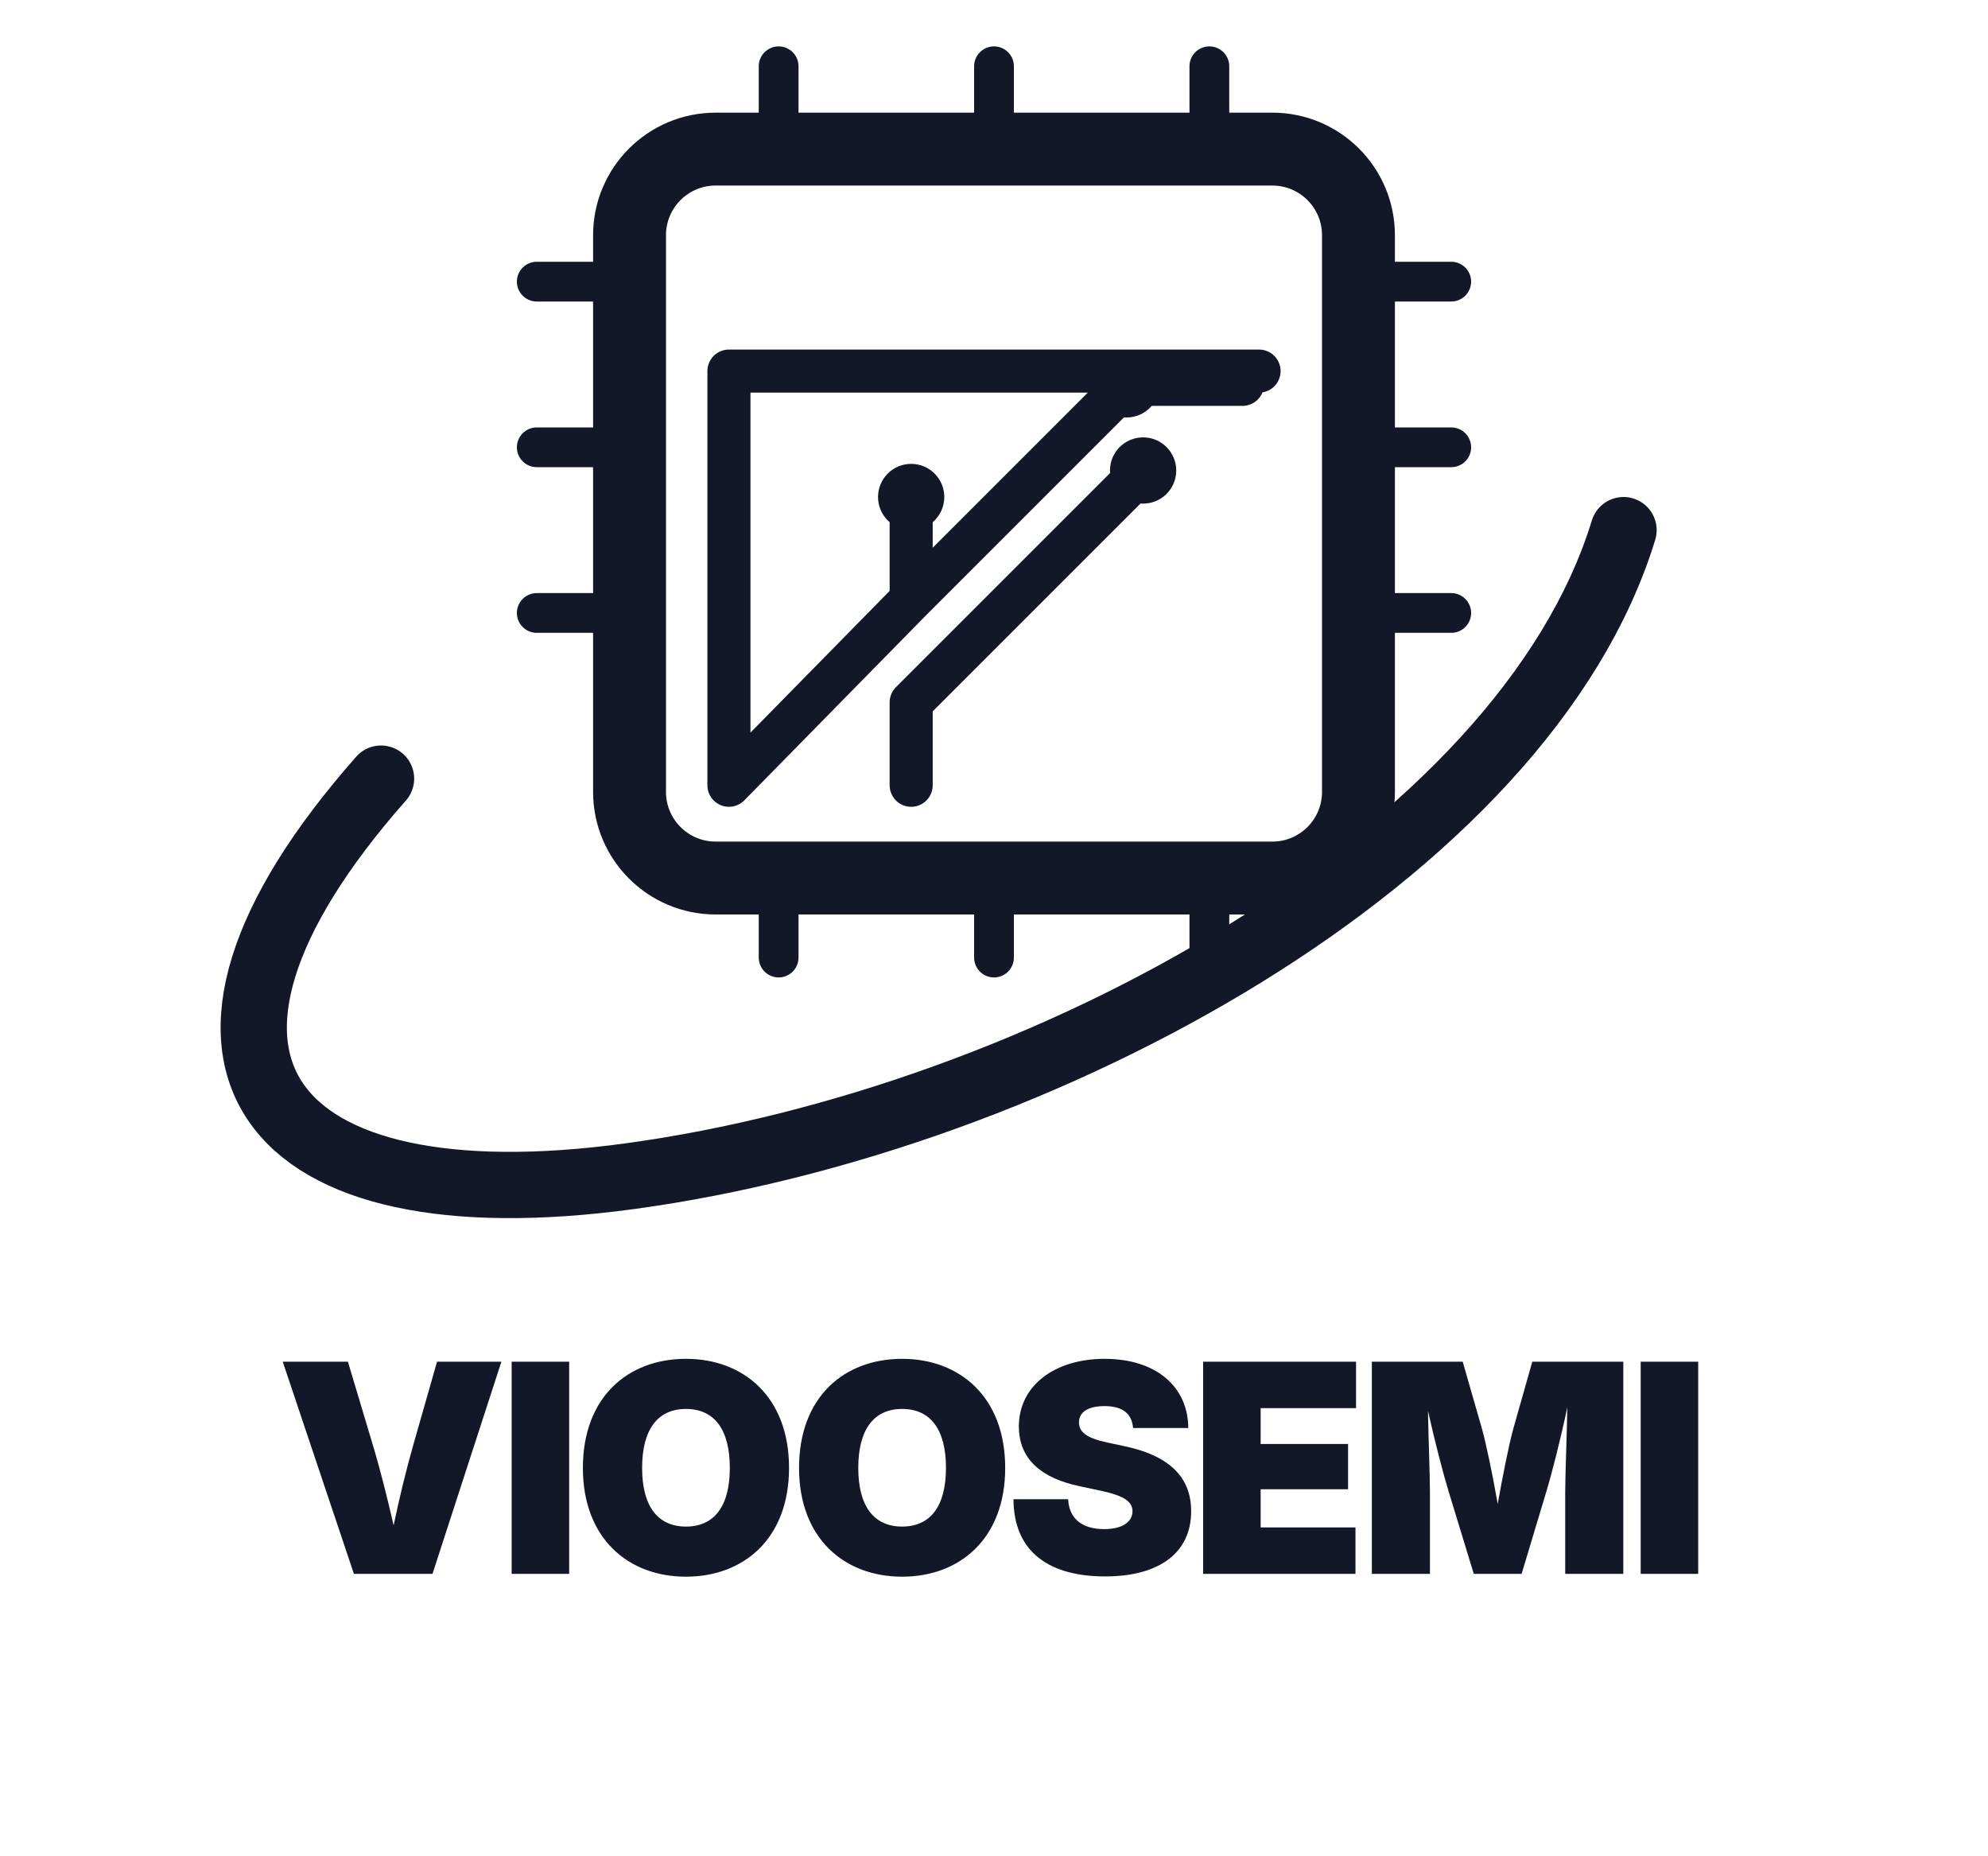
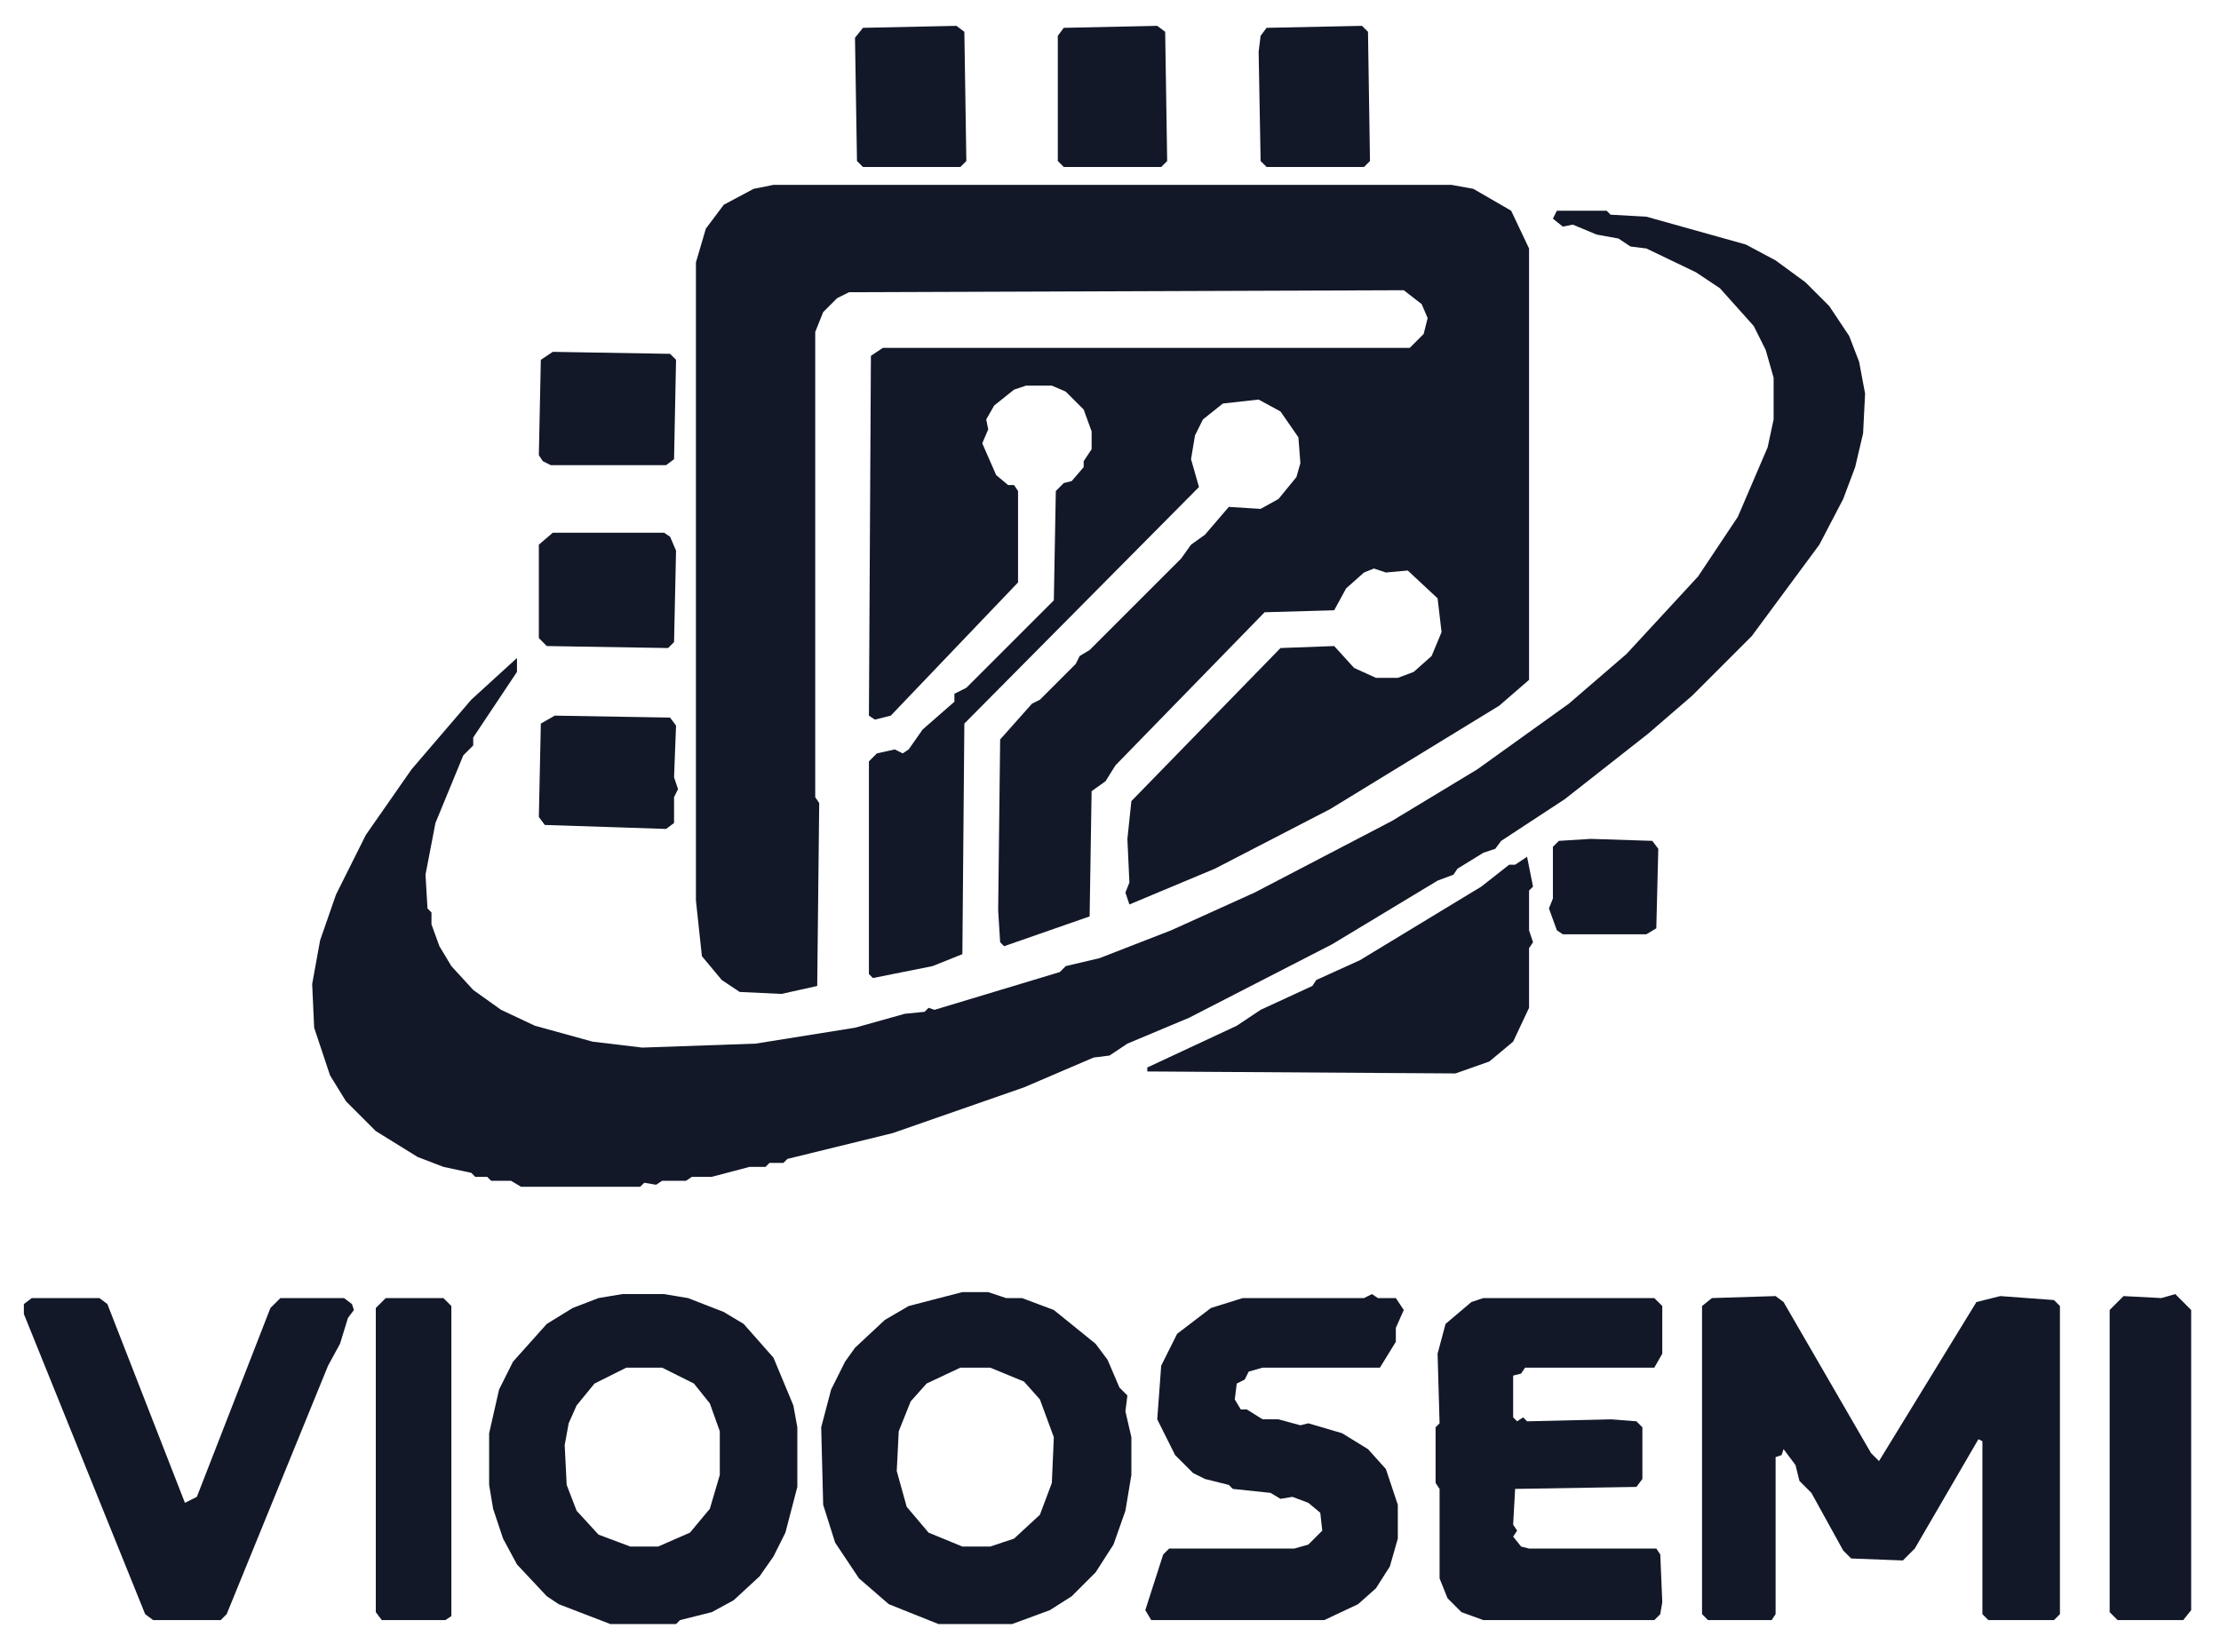
- <svg xmlns="http://www.w3.org/2000/svg" viewBox="0 0 600 560" role="img" aria-labelledby="title desc">
-   <g fill="none" stroke="#121828" stroke-linecap="round" stroke-linejoin="round">
-     <rect x="190" y="45" width="220" height="220" rx="26" stroke-width="22" />
-     <path d="M220 112h160 M220 112v125 M220 237l55-56 M275 181v-28 M275 181l65-65 M340 116h35 M275 237v-25l70-70" stroke-width="13" />
-     <path d="M190 85h-28m28 50h-28m28 50h-28m248-100h28m-28 50h28m-28 50h28M235 45V20m65 25V20m65 25V20m-130 245v24m65-24v24m65-24v24" stroke-width="12" />
-     <circle cx="275" cy="150" r="10" fill="#121828" stroke="none" />
-     <circle cx="340" cy="116" r="10" fill="#121828" stroke="none" />
-     <circle cx="345" cy="142" r="10" fill="#121828" stroke="none" />
-     <path d="M115 235C40 320 80 370 190 355c125-17 270-97 300-195" stroke-width="20" />
-   </g>
-   <text x="300" y="475" text-anchor="middle" font-family="Inter, Arial, sans-serif" font-size="88" font-weight="900" letter-spacing="-3" fill="#121828">VIOOSEMI</text>
+ <svg xmlns="http://www.w3.org/2000/svg" viewBox="0 0 1117 831" role="img" aria-labelledby="title desc">
+   <path d="M 768 431 L 762 435 L 759 435 L 745 446 L 684 483 L 662 493 L 660 496 L 634 508 L 622 516 L 577 537 L 577 539 L 732 540 L 749 534 L 761 524 L 769 507 L 769 477 L 771 474 L 769 468 L 769 448 L 771 446 Z M 781 426 L 781 452 L 779 457 L 783 468 L 786 470 L 828 470 L 833 467 L 834 427 L 831 423 L 800 422 L 784 423 Z M 272 364 L 271 411 L 274 415 L 335 417 L 339 414 L 339 401 L 341 397 L 339 391 L 340 365 L 337 361 L 279 360 Z M 271 274 L 271 321 L 275 325 L 336 326 L 339 323 L 340 277 L 337 270 L 334 268 L 278 268 Z M 272 181 L 271 229 L 273 232 L 277 234 L 335 234 L 339 231 L 340 181 L 337 178 L 278 177 Z M 930 169 L 920 154 L 908 142 L 893 131 L 878 123 L 828 109 L 810 108 L 808 106 L 783 106 L 781 110 L 786 114 L 791 113 L 803 118 L 814 120 L 820 124 L 828 125 L 853 137 L 865 145 L 882 164 L 888 176 L 892 190 L 892 211 L 889 225 L 874 260 L 854 290 L 818 329 L 789 354 L 743 387 L 700 413 L 631 449 L 589 468 L 553 482 L 536 486 L 533 489 L 470 508 L 467 507 L 465 509 L 455 510 L 430 517 L 380 525 L 323 527 L 298 524 L 269 516 L 252 508 L 238 498 L 227 486 L 221 476 L 217 465 L 217 459 L 215 457 L 214 440 L 219 414 L 233 380 L 238 375 L 238 371 L 260 338 L 260 331 L 237 352 L 207 387 L 184 420 L 169 450 L 161 473 L 157 495 L 158 517 L 166 541 L 174 554 L 189 569 L 210 582 L 223 587 L 237 590 L 239 592 L 245 592 L 247 594 L 257 594 L 262 597 L 322 597 L 324 595 L 330 596 L 333 594 L 345 594 L 348 592 L 358 592 L 377 587 L 385 587 L 387 585 L 394 585 L 396 583 L 449 570 L 515 547 L 550 532 L 558 531 L 567 525 L 598 512 L 670 475 L 723 443 L 731 440 L 733 437 L 746 429 L 752 427 L 755 423 L 787 402 L 829 369 L 851 350 L 881 320 L 915 274 L 927 251 L 933 235 L 937 218 L 938 198 L 935 182 Z M 355 115 L 350 132 L 350 453 L 353 481 L 363 493 L 372 499 L 393 500 L 411 496 L 412 404 L 410 401 L 410 167 L 414 157 L 421 150 L 427 147 L 706 146 L 715 153 L 718 160 L 716 168 L 709 175 L 444 175 L 438 179 L 437 360 L 440 362 L 448 360 L 512 293 L 512 247 L 510 244 L 507 244 L 501 239 L 494 223 L 497 216 L 496 211 L 500 204 L 510 196 L 516 194 L 529 194 L 536 197 L 545 206 L 549 217 L 549 226 L 545 232 L 545 235 L 539 242 L 535 243 L 531 247 L 530 302 L 486 346 L 480 349 L 480 353 L 464 367 L 457 377 L 454 379 L 450 377 L 441 379 L 437 383 L 437 490 L 439 492 L 469 486 L 484 480 L 485 364 L 603 245 L 599 231 L 601 219 L 605 211 L 615 203 L 633 201 L 644 207 L 653 220 L 654 233 L 652 240 L 643 251 L 634 256 L 618 255 L 606 269 L 599 274 L 594 281 L 548 327 L 543 330 L 541 334 L 523 352 L 519 354 L 503 372 L 502 458 L 503 474 L 505 476 L 548 461 L 549 398 L 556 393 L 561 385 L 636 308 L 671 307 L 677 296 L 686 288 L 691 286 L 697 288 L 708 287 L 723 301 L 725 318 L 720 330 L 711 338 L 703 341 L 692 341 L 681 336 L 671 325 L 644 326 L 569 403 L 567 422 L 568 444 L 566 449 L 568 455 L 611 437 L 669 407 L 754 355 L 769 342 L 769 125 L 760 106 L 741 95 L 730 93 L 389 93 L 379 95 L 364 103 Z M 637 14 L 634 18 L 633 26 L 634 81 L 637 84 L 686 84 L 689 81 L 688 16 L 685 13 Z M 535 14 L 532 18 L 532 81 L 535 84 L 584 84 L 587 81 L 586 16 L 582 13 Z M 434 14 L 430 19 L 431 81 L 434 84 L 483 84 L 486 81 L 485 16 L 481 13 Z" fill="#121828" fill-rule="evenodd" />
+   <path d="M 740 655 L 727 666 L 723 681 L 724 716 L 722 718 L 722 746 L 724 749 L 724 794 L 728 804 L 735 811 L 746 815 L 832 815 L 835 812 L 836 806 L 835 782 L 833 779 L 769 779 L 765 778 L 761 773 L 763 770 L 761 767 L 762 749 L 823 748 L 826 744 L 826 718 L 823 715 L 810 714 L 768 715 L 766 713 L 763 715 L 761 713 L 761 692 L 765 691 L 767 688 L 832 688 L 836 681 L 836 657 L 832 653 L 746 653 Z M 194 653 L 189 658 L 189 811 L 192 815 L 224 815 L 227 813 L 227 657 L 223 653 Z M 16 653 L 12 656 L 12 661 L 73 812 L 77 815 L 111 815 L 114 812 L 165 687 L 171 676 L 175 663 L 178 659 L 177 656 L 173 653 L 141 653 L 136 658 L 99 753 L 93 756 L 54 656 L 50 653 Z M 856 657 L 856 812 L 859 815 L 891 815 L 893 812 L 893 733 L 896 732 L 897 729 L 903 737 L 905 745 L 911 751 L 927 780 L 931 784 L 957 785 L 963 779 L 995 724 L 997 725 L 997 812 L 1000 815 L 1033 815 L 1036 812 L 1036 657 L 1033 654 L 1006 652 L 994 655 L 945 735 L 941 731 L 897 655 L 893 652 L 861 653 Z M 1094 651 L 1087 653 L 1068 652 L 1061 659 L 1061 811 L 1065 815 L 1098 815 L 1102 810 L 1102 659 Z M 702 653 L 693 653 L 690 651 L 686 653 L 625 653 L 609 658 L 592 671 L 584 687 L 582 714 L 591 732 L 600 741 L 606 744 L 618 747 L 620 749 L 639 751 L 644 754 L 650 753 L 658 756 L 664 761 L 665 770 L 658 777 L 651 779 L 588 779 L 585 782 L 576 810 L 579 815 L 666 815 L 683 807 L 692 799 L 699 788 L 703 774 L 703 757 L 697 739 L 688 729 L 675 721 L 658 716 L 654 717 L 643 714 L 635 714 L 627 709 L 624 709 L 621 704 L 622 696 L 626 694 L 628 690 L 635 688 L 694 688 L 702 675 L 702 668 L 706 659 Z M 301 653 L 288 658 L 275 666 L 258 685 L 251 699 L 246 721 L 246 747 L 248 759 L 253 774 L 260 787 L 275 803 L 281 807 L 307 817 L 340 817 L 342 815 L 358 811 L 369 805 L 382 793 L 389 783 L 395 771 L 401 748 L 401 718 L 399 707 L 389 683 L 374 666 L 364 660 L 346 653 L 334 651 L 313 651 Z M 315 688 L 333 688 L 349 696 L 357 706 L 362 720 L 362 742 L 357 759 L 347 771 L 331 778 L 317 778 L 301 772 L 290 760 L 285 747 L 284 727 L 286 716 L 290 707 L 299 696 Z M 484 650 L 457 657 L 445 664 L 430 678 L 425 685 L 418 699 L 413 718 L 414 757 L 420 776 L 432 794 L 447 807 L 472 817 L 509 817 L 528 810 L 539 803 L 551 791 L 560 777 L 566 760 L 569 742 L 569 723 L 566 710 L 567 702 L 563 698 L 557 684 L 551 676 L 530 659 L 514 653 L 506 653 L 497 650 Z M 483 688 L 498 688 L 515 695 L 523 704 L 530 723 L 529 746 L 523 762 L 510 774 L 498 778 L 484 778 L 467 771 L 456 758 L 451 740 L 452 720 L 458 705 L 466 696 Z" fill="#121828" fill-rule="evenodd" />
</svg>
